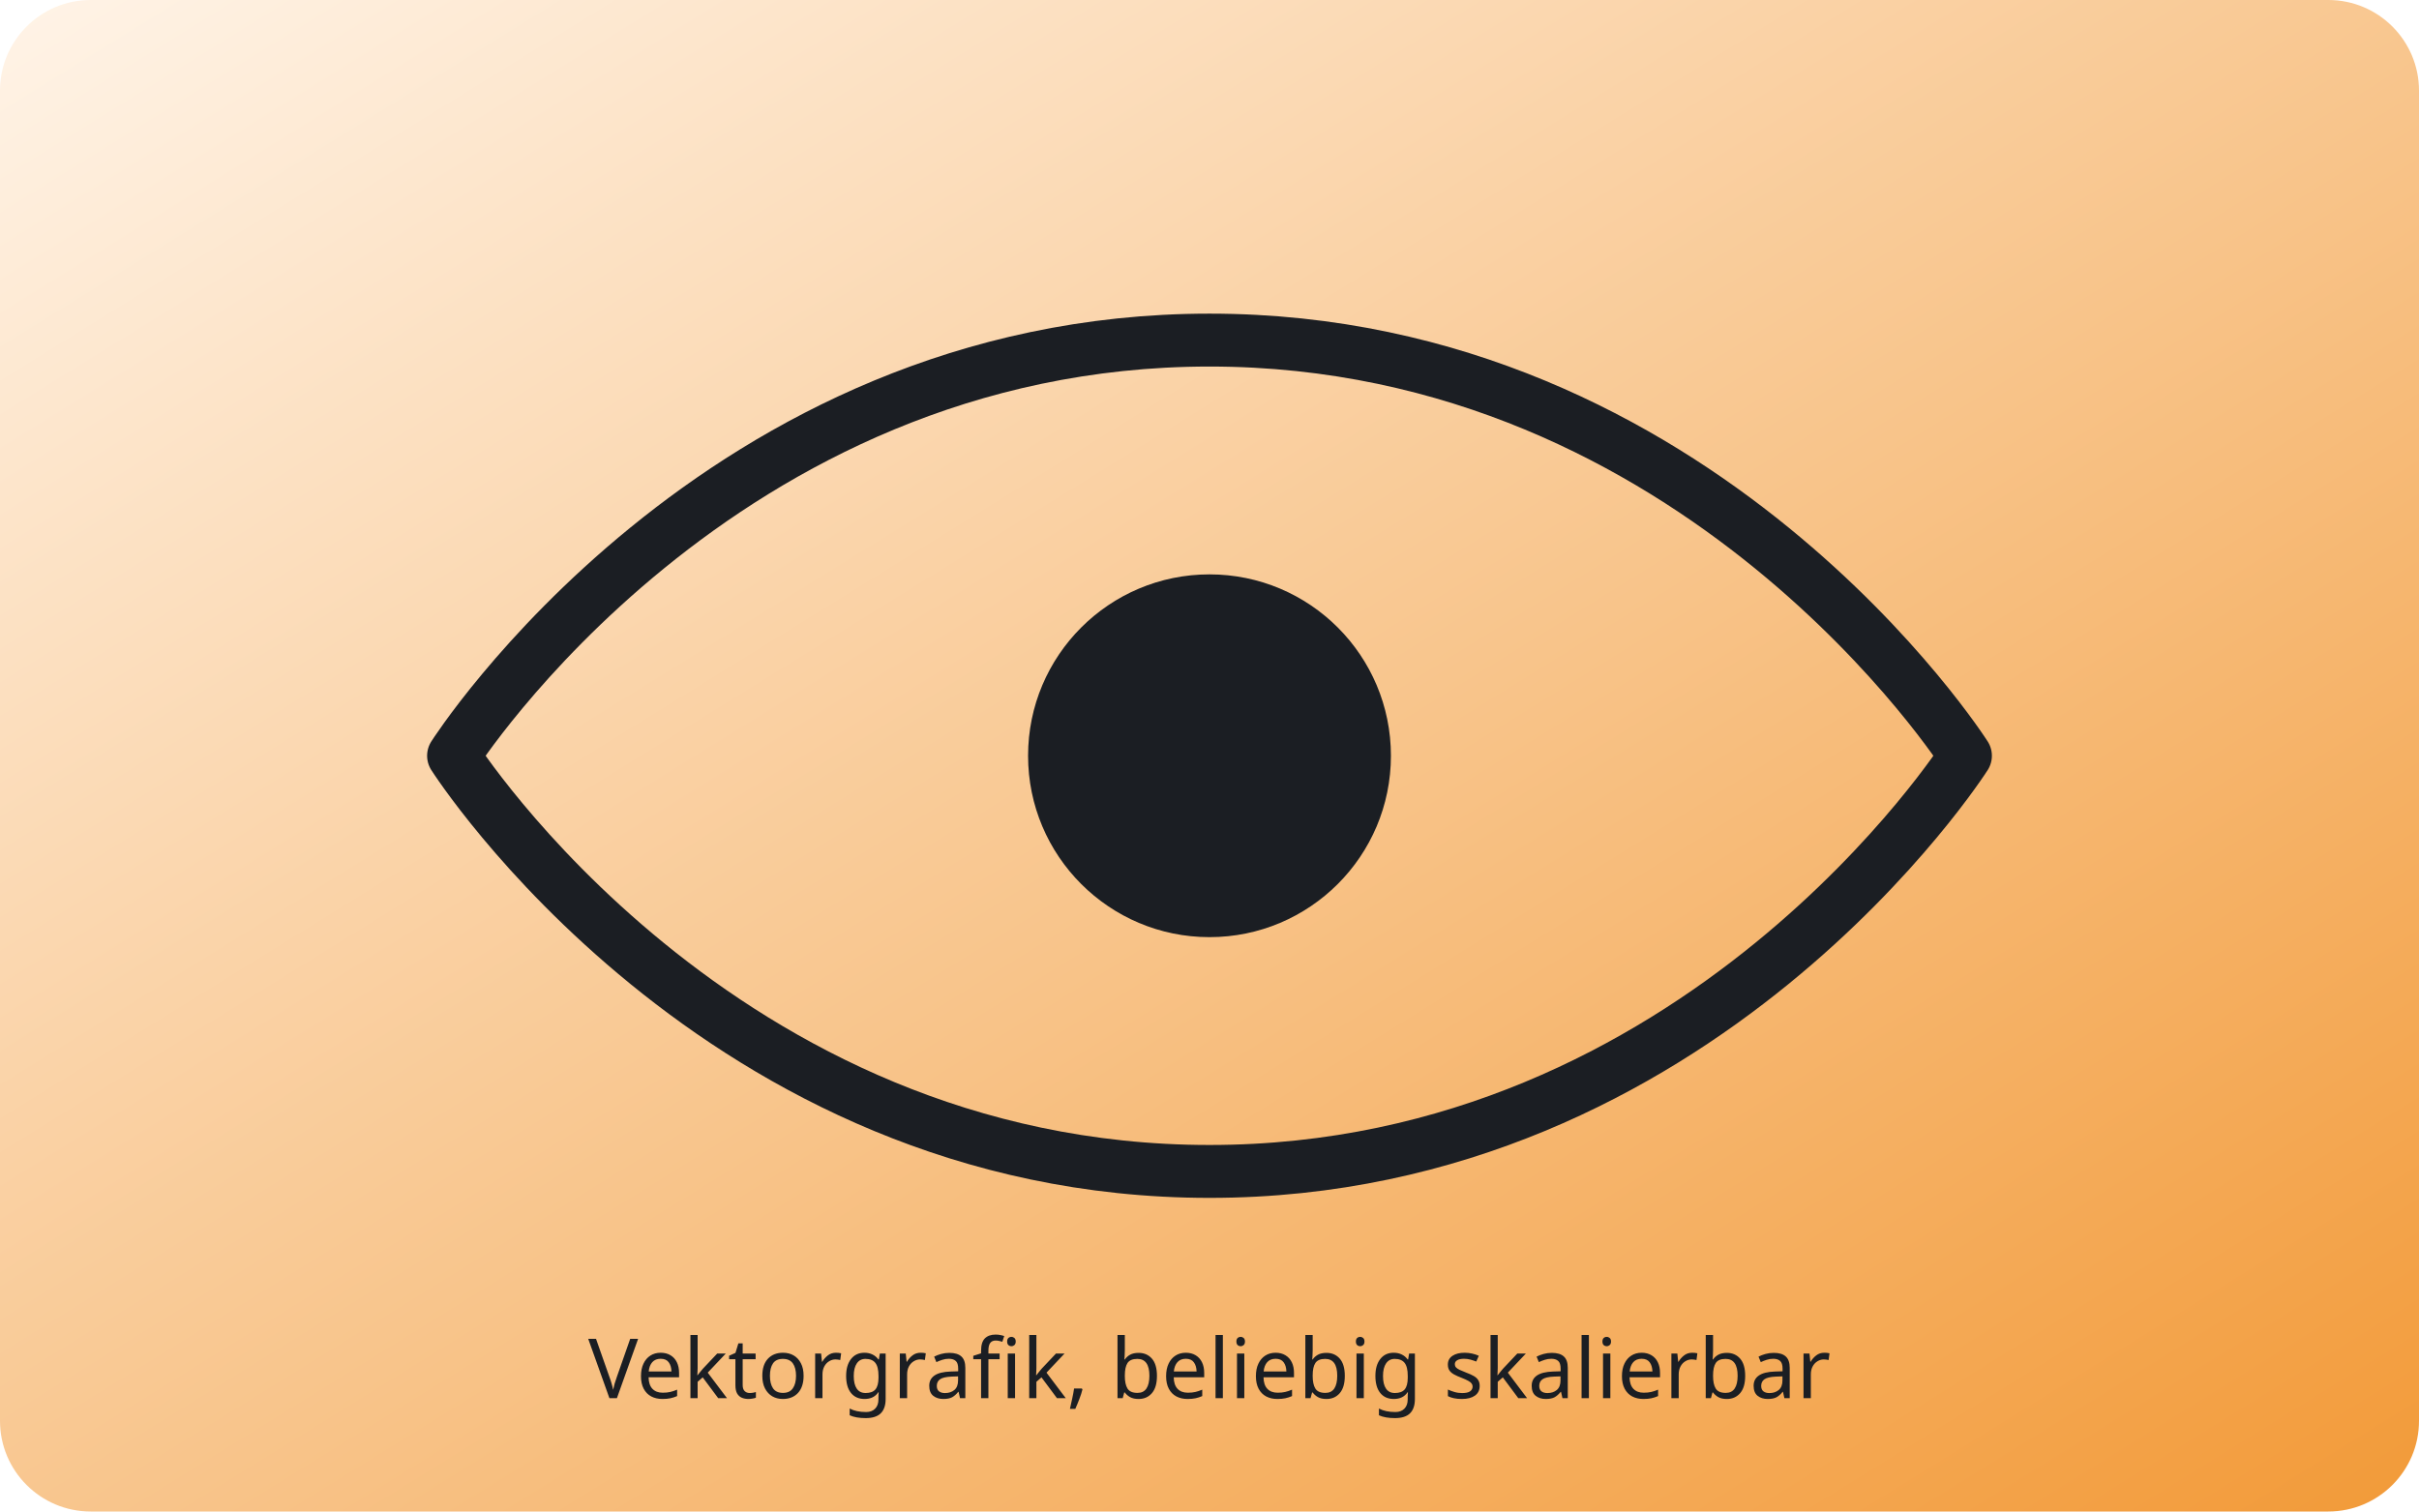
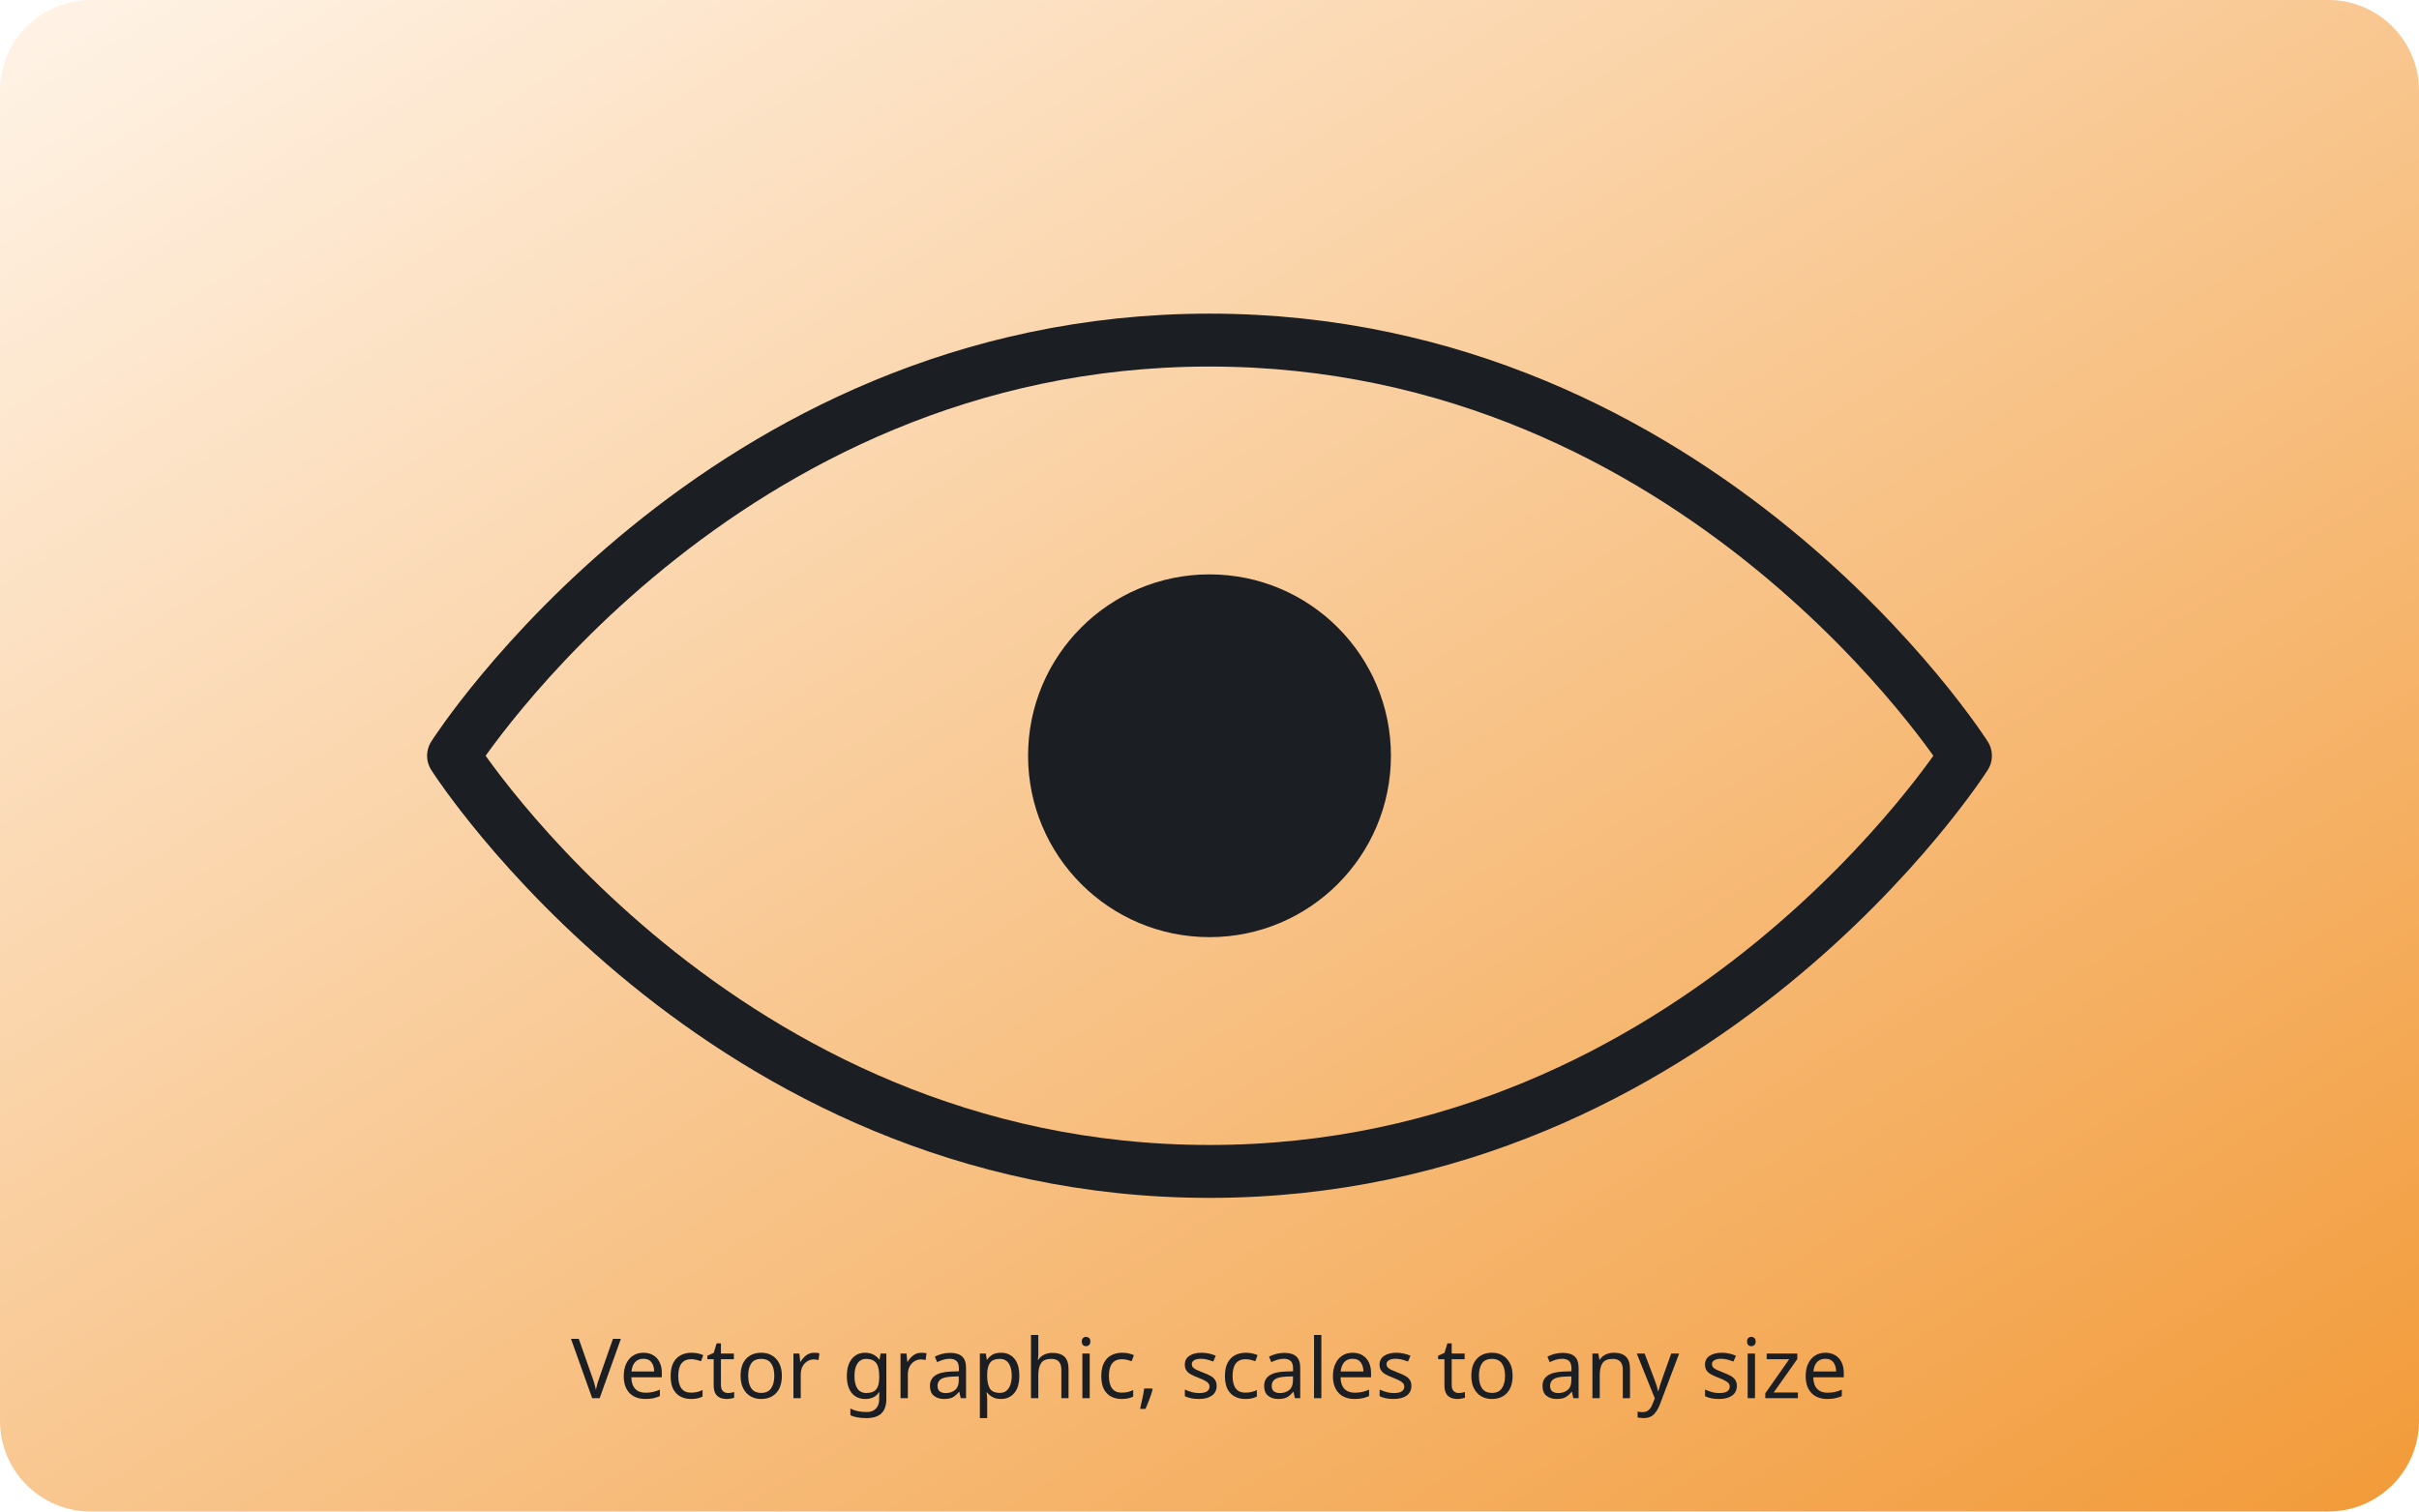
<svg xmlns="http://www.w3.org/2000/svg" width="640" height="400" viewBox="0 0 640 400">
  <defs>
    <linearGradient id="bg" x1="0" y1="0" x2="1" y2="1">
      <stop offset="0" stop-color="#fff4e8" />
      <stop offset="1" stop-color="#f29a38" />
    </linearGradient>
  </defs>
  <rect width="640" height="400" rx="24" fill="url(#bg)" />
  <path d="M120 200s70-110 200-110 200 110 200 110-70 110-200 110-200-110-200-110Z" fill="none" stroke="#1b1e23" stroke-width="14" stroke-linejoin="round" />
  <circle cx="320" cy="200" r="48" fill="#1b1e23" />
-   <text x="320" y="370" font-family="sans-serif" font-size="22" text-anchor="middle" fill="#1b1e23">Vektorgrafik, beliebig skalierbar</text>
+   <text x="320" y="370" font-family="sans-serif" font-size="22" text-anchor="middle" fill="#1b1e23">Vector graphic, scales to any size</text>
</svg>
